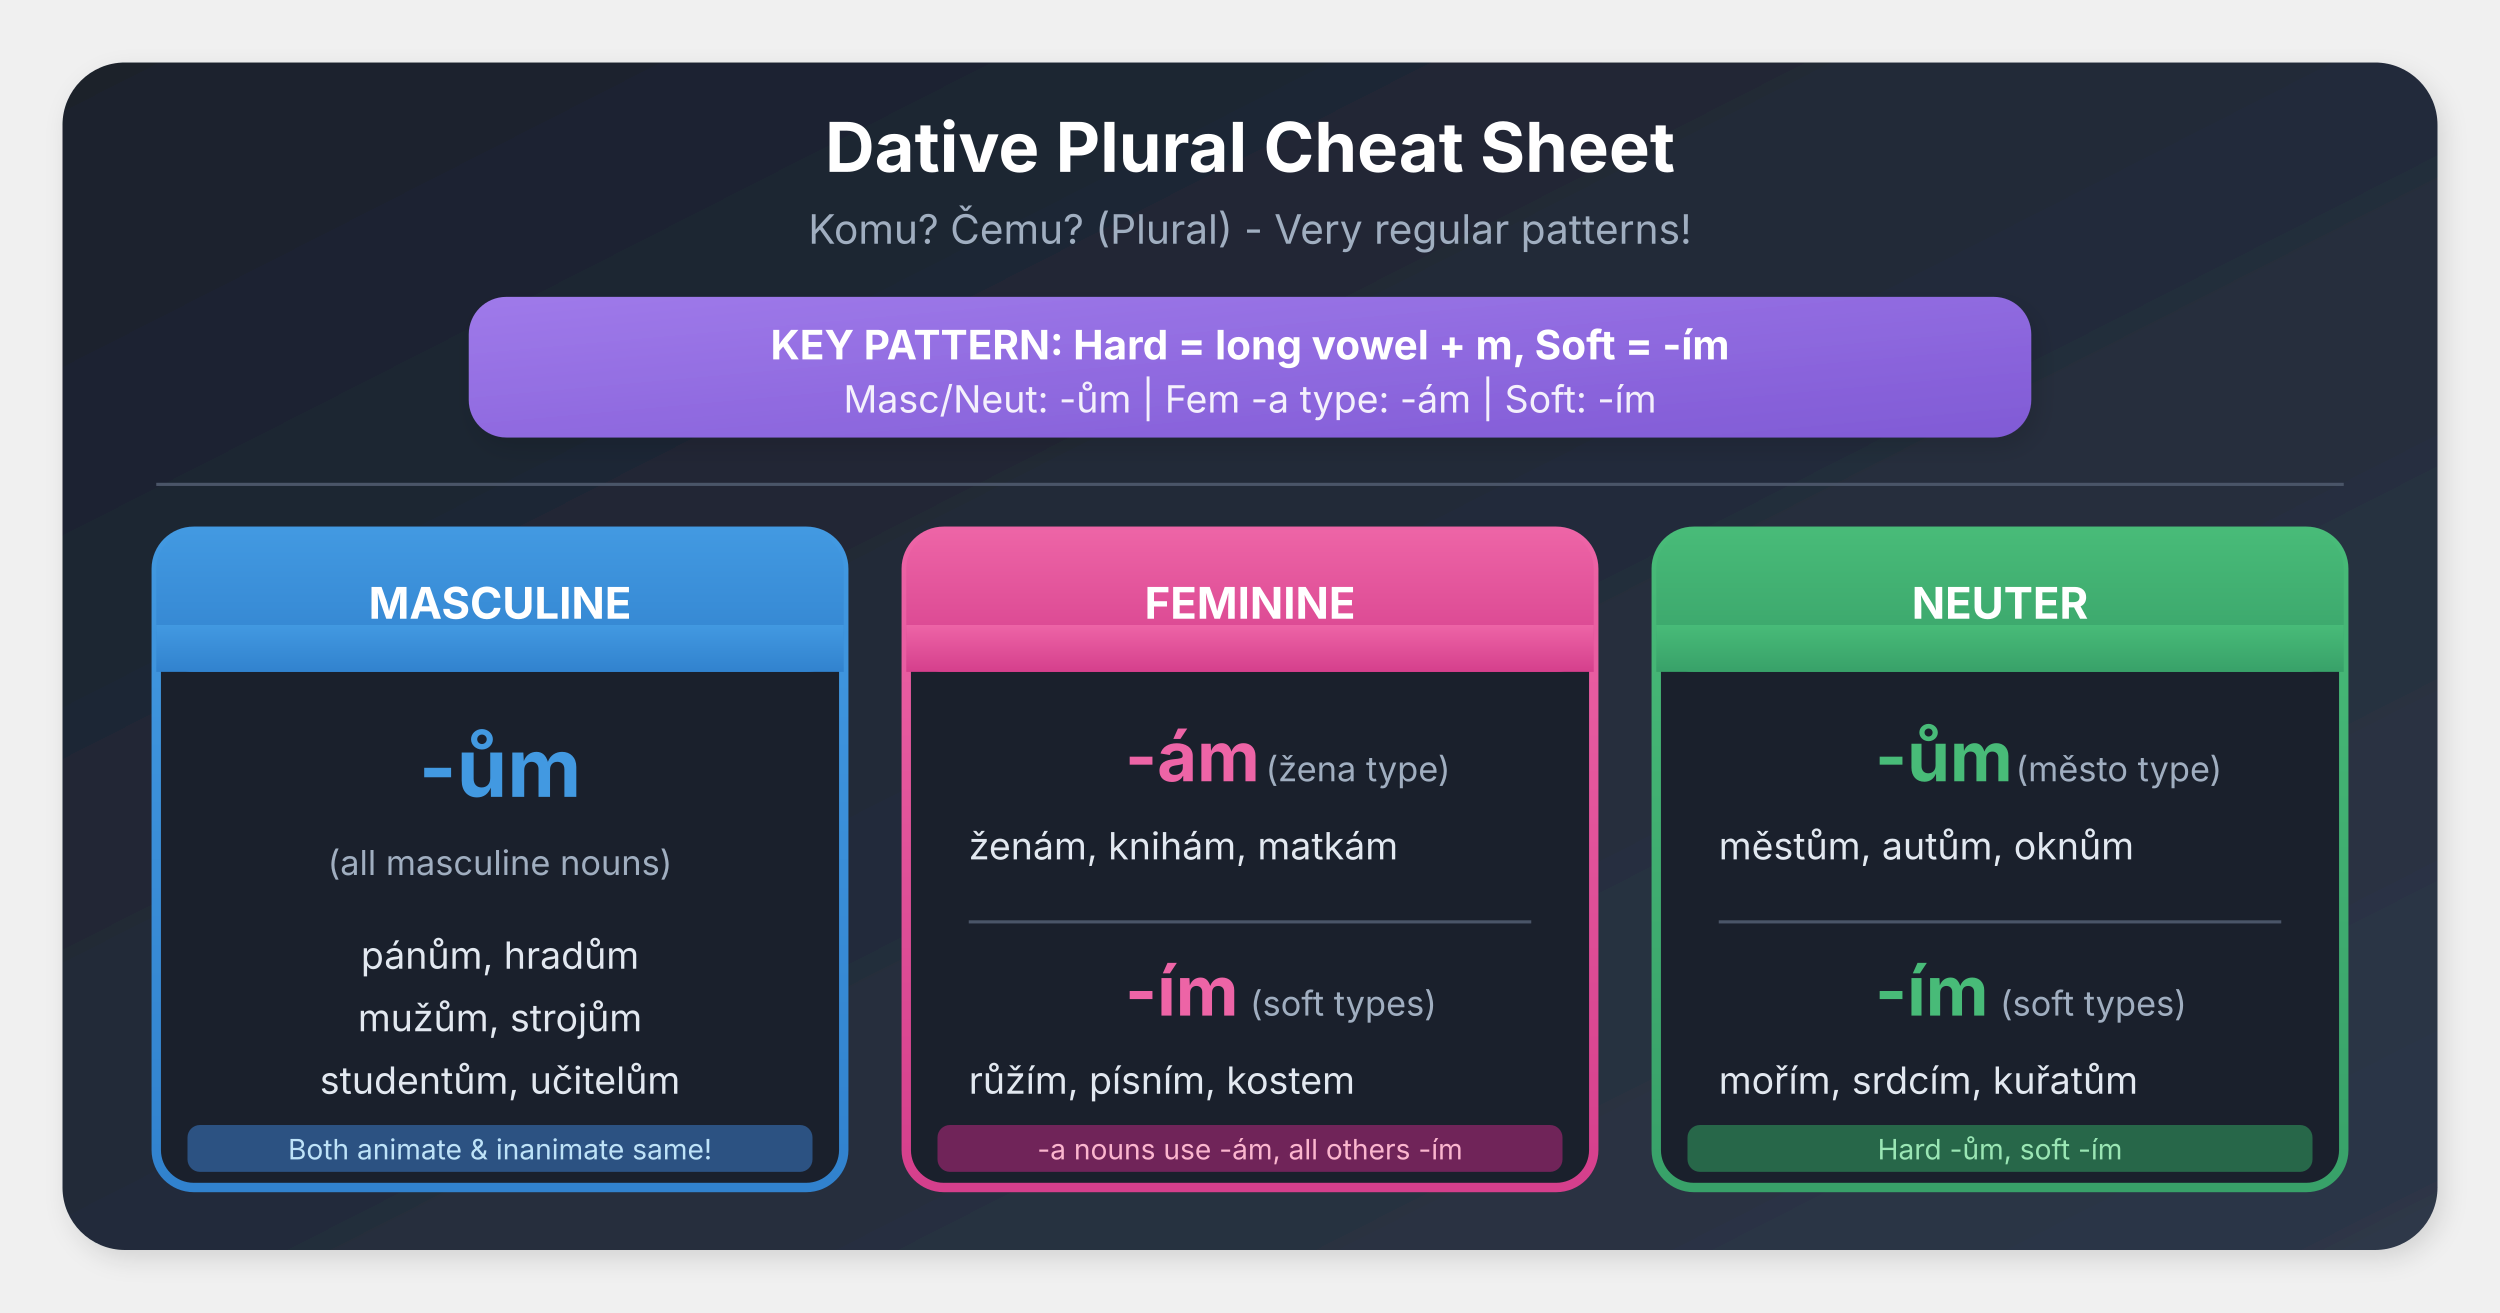
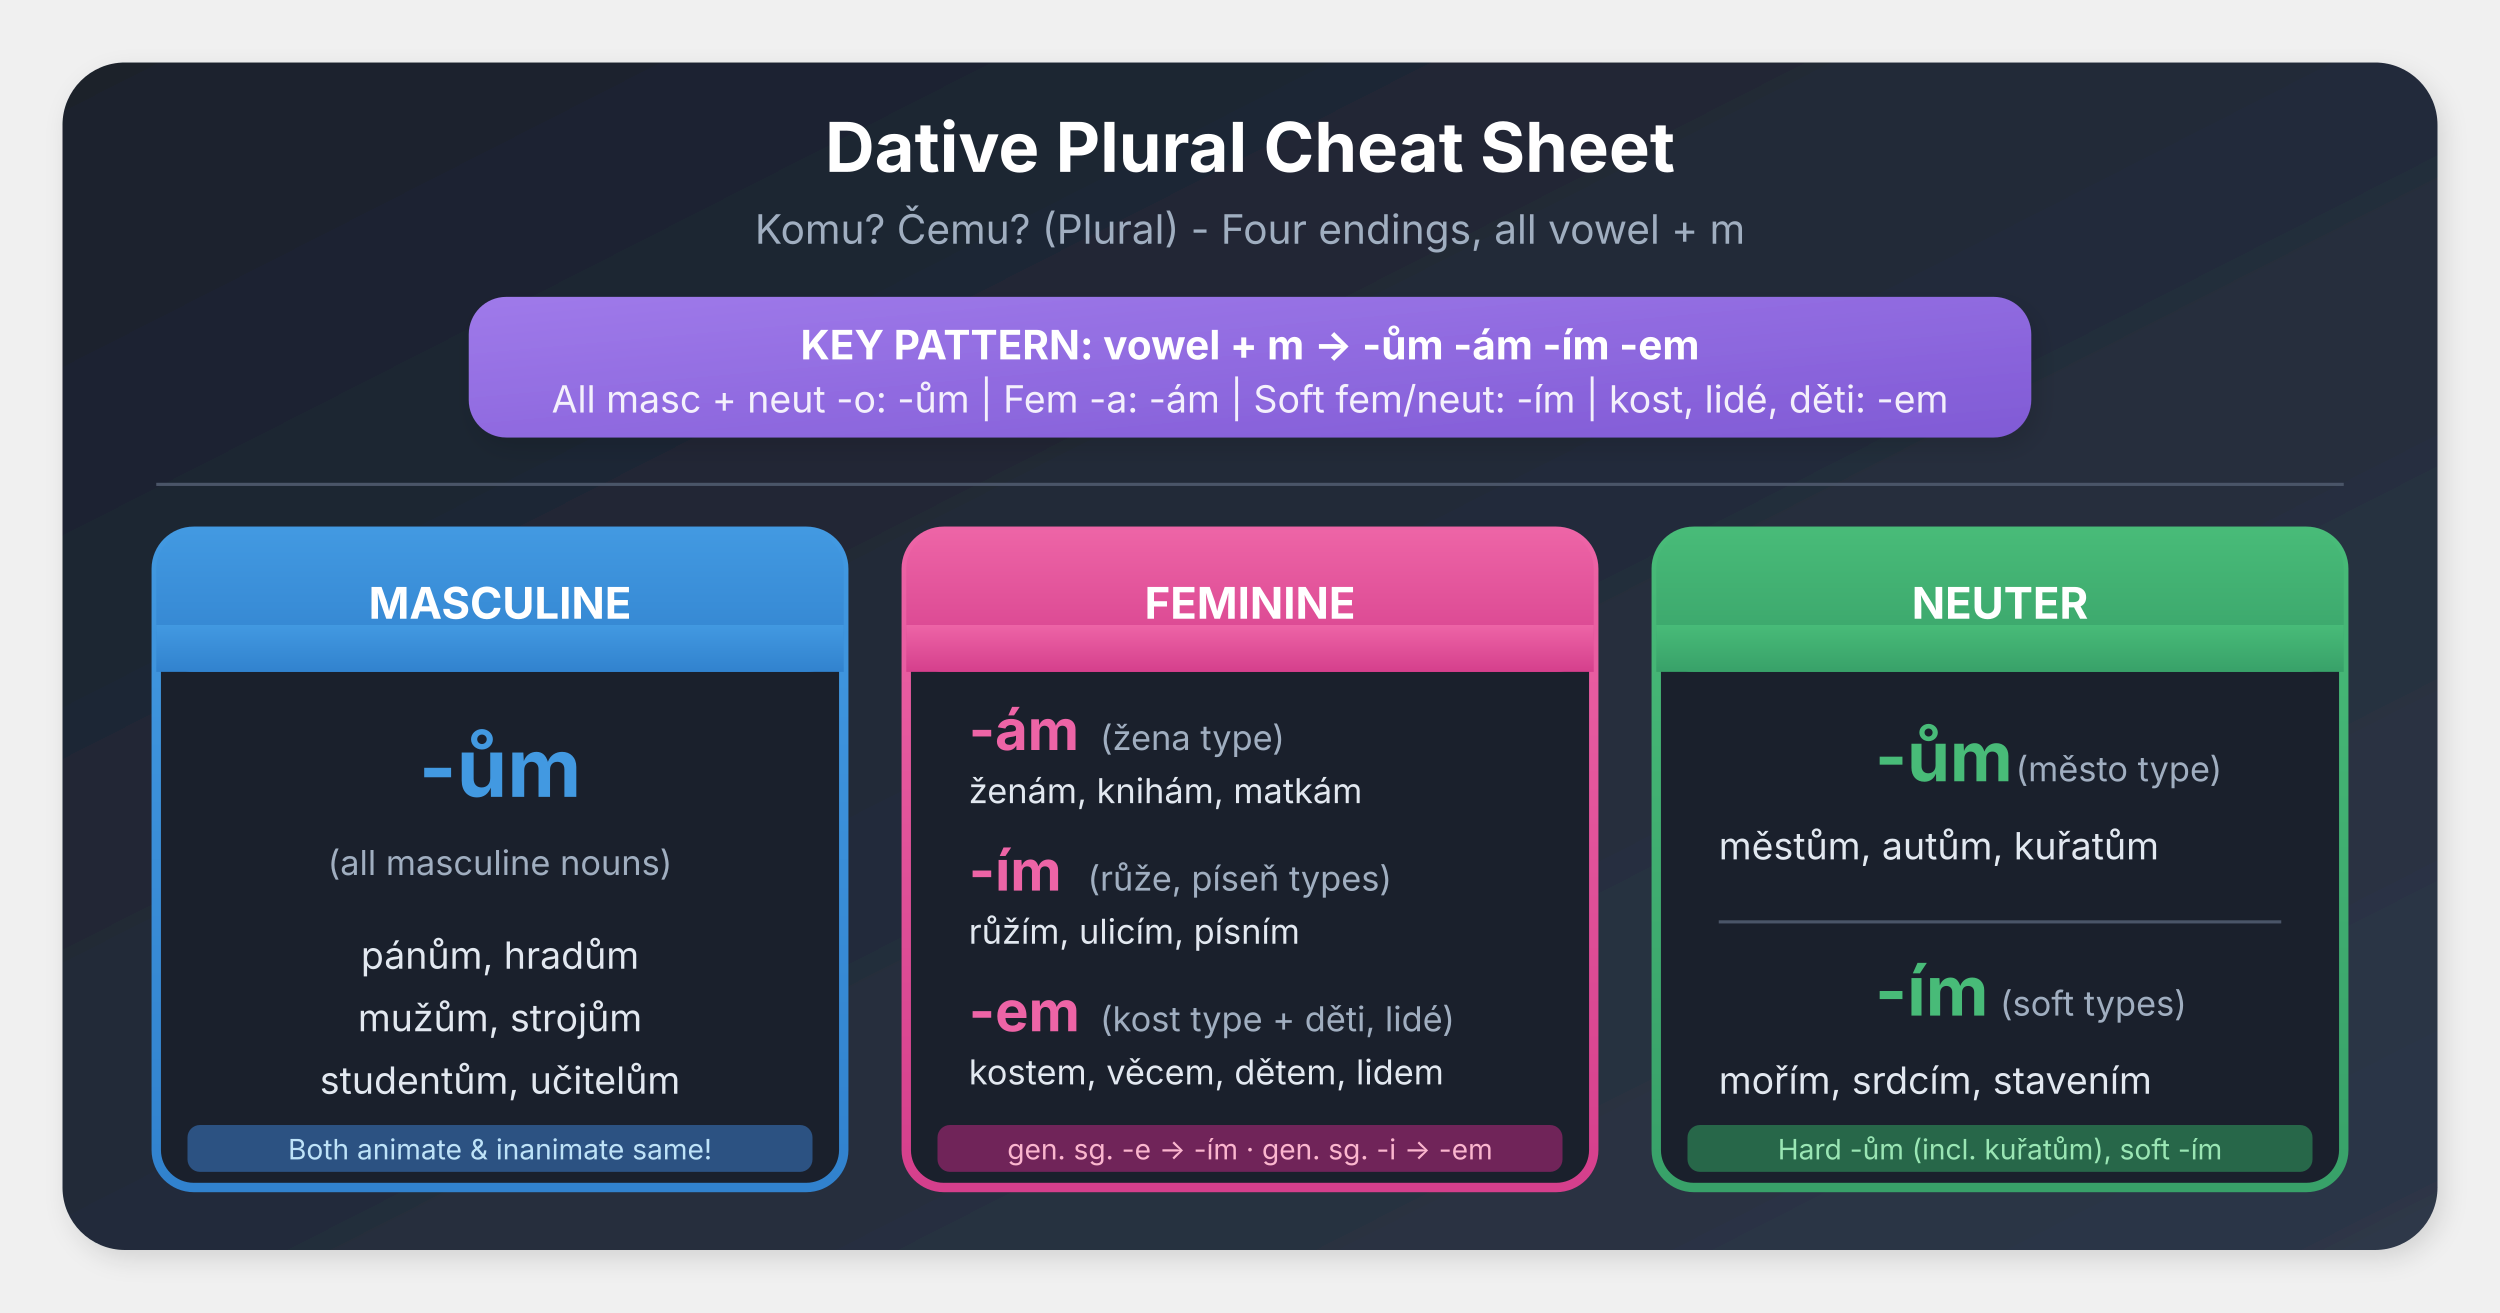
<svg xmlns="http://www.w3.org/2000/svg" viewBox="0 0 800 420" font-family="system-ui, -apple-system, sans-serif">
  <defs>
    <filter id="shadow" x="-20%" y="-20%" width="140%" height="140%">
      <feDropShadow dx="2" dy="3" stdDeviation="4" flood-opacity="0.12" />
    </filter>
    <linearGradient id="cardBg" x1="0%" y1="0%" x2="100%" y2="100%">
      <stop offset="0%" style="stop-color:#1a202c" />
      <stop offset="100%" style="stop-color:#2d3748" />
    </linearGradient>
    <linearGradient id="mascGrad" x1="0%" y1="0%" x2="0%" y2="100%">
      <stop offset="0%" style="stop-color:#4299e1" />
      <stop offset="100%" style="stop-color:#3182ce" />
    </linearGradient>
    <linearGradient id="femGrad" x1="0%" y1="0%" x2="0%" y2="100%">
      <stop offset="0%" style="stop-color:#ed64a6" />
      <stop offset="100%" style="stop-color:#d53f8c" />
    </linearGradient>
    <linearGradient id="neutGrad" x1="0%" y1="0%" x2="0%" y2="100%">
      <stop offset="0%" style="stop-color:#48bb78" />
      <stop offset="100%" style="stop-color:#38a169" />
    </linearGradient>
    <linearGradient id="ruleGrad" x1="0%" y1="0%" x2="100%" y2="100%">
      <stop offset="0%" style="stop-color:#9f7aea" />
      <stop offset="100%" style="stop-color:#805ad5" />
    </linearGradient>
  </defs>
  <rect x="20" y="20" width="760" height="380" rx="20" fill="url(#cardBg)" filter="url(#shadow)" />
  <text x="400" y="55" text-anchor="middle" font-size="22" font-weight="bold" fill="white">Dative Plural Cheat Sheet</text>
-   <text x="400" y="78" text-anchor="middle" font-size="13" fill="#a0aec0">Komu? Čemu? (Plural) - Very regular patterns!</text>
+   <text x="400" y="78" text-anchor="middle" font-size="13" fill="#a0aec0">Komu? Čemu? (Plural) - Four endings, all vowel + m</text>
  <rect x="150" y="95" width="500" height="45" rx="12" fill="url(#ruleGrad)" filter="url(#shadow)" />
-   <text x="400" y="115" text-anchor="middle" font-size="13" font-weight="bold" fill="white">KEY PATTERN: Hard = long vowel + m, Soft = -ím</text>
-   <text x="400" y="132" text-anchor="middle" font-size="12" fill="rgba(255,255,255,0.9)">Masc/Neut: -ům | Fem -a type: -ám | Soft: -ím</text>
+   <text x="400" y="115" text-anchor="middle" font-size="13" font-weight="bold" fill="white">KEY PATTERN: vowel + m  →  -ům  -ám  -ím  -em</text>
+   <text x="400" y="132" text-anchor="middle" font-size="12" fill="rgba(255,255,255,0.9)">All masc + neut -o: -ům | Fem -a: -ám | Soft fem/neut: -ím | kost, lidé, děti: -em</text>
  <line x1="50" y1="155" x2="750" y2="155" stroke="#4a5568" stroke-width="1" />
  <rect x="50" y="170" width="220" height="210" rx="12" fill="#1a202c" stroke="url(#mascGrad)" stroke-width="3" />
  <rect x="50" y="170" width="220" height="45" rx="12" fill="url(#mascGrad)" />
  <rect x="50" y="200" width="220" height="15" fill="url(#mascGrad)" />
  <text x="160" y="198" text-anchor="middle" font-size="14" font-weight="bold" fill="white">MASCULINE</text>
  <text x="160" y="255" text-anchor="middle" font-size="26" font-weight="bold" fill="#4299e1">-ům</text>
  <text x="160" y="280" text-anchor="middle" font-size="11" fill="#a0aec0">(all masculine nouns)</text>
  <text x="160" y="310" text-anchor="middle" font-size="12" fill="#e2e8f0">pánům, hradům</text>
  <text x="160" y="330" text-anchor="middle" font-size="12" fill="#e2e8f0">mužům, strojům</text>
  <text x="160" y="350" text-anchor="middle" font-size="12" fill="#e2e8f0">studentům, učitelům</text>
  <rect x="60" y="360" width="200" height="15" rx="4" fill="#2c5282" />
  <text x="160" y="371" text-anchor="middle" font-size="9" fill="#bee3f8">Both animate &amp; inanimate same!</text>
  <rect x="290" y="170" width="220" height="210" rx="12" fill="#1a202c" stroke="url(#femGrad)" stroke-width="3" />
  <rect x="290" y="170" width="220" height="45" rx="12" fill="url(#femGrad)" />
  <rect x="290" y="200" width="220" height="15" fill="url(#femGrad)" />
  <text x="400" y="198" text-anchor="middle" font-size="14" font-weight="bold" fill="white">FEMININE</text>
-   <text x="360" y="250" font-size="22" font-weight="bold" fill="#ed64a6">-ám</text>
-   <text x="405" y="250" font-size="11" fill="#a0aec0">(žena type)</text>
-   <text x="310" y="275" font-size="12" fill="#e2e8f0">ženám, knihám, matkám</text>
-   <line x1="310" y1="295" x2="490" y2="295" stroke="#4a5568" stroke-width="1" />
-   <text x="360" y="325" font-size="22" font-weight="bold" fill="#ed64a6">-ím</text>
-   <text x="400" y="325" font-size="11" fill="#a0aec0">(soft types)</text>
-   <text x="310" y="350" font-size="12" fill="#e2e8f0">růžím, písním, kostem</text>
+   <text x="310" y="240" font-size="18" font-weight="bold" fill="#ed64a6">-ám</text>
+   <text x="352" y="240" font-size="11" fill="#a0aec0">(žena type)</text>
+   <text x="310" y="257" font-size="11" fill="#e2e8f0">ženám, knihám, matkám</text>
+   <text x="310" y="285" font-size="18" font-weight="bold" fill="#ed64a6">-ím</text>
+   <text x="348" y="285" font-size="11" fill="#a0aec0">(růže, píseň types)</text>
+   <text x="310" y="302" font-size="11" fill="#e2e8f0">růžím, ulicím, písním</text>
+   <text x="310" y="330" font-size="18" font-weight="bold" fill="#ed64a6">-em</text>
+   <text x="352" y="330" font-size="11" fill="#a0aec0">(kost type + děti, lidé)</text>
+   <text x="310" y="347" font-size="11" fill="#e2e8f0">kostem, věcem, dětem, lidem</text>
  <rect x="300" y="360" width="200" height="15" rx="4" fill="#702459" />
-   <text x="400" y="371" text-anchor="middle" font-size="9" fill="#fbb6ce">-a nouns use -ám, all others -ím</text>
+   <text x="400" y="371" text-anchor="middle" font-size="9" fill="#fbb6ce">gen. sg. -e → -ím · gen. sg. -i → -em</text>
  <rect x="530" y="170" width="220" height="210" rx="12" fill="#1a202c" stroke="url(#neutGrad)" stroke-width="3" />
  <rect x="530" y="170" width="220" height="45" rx="12" fill="url(#neutGrad)" />
  <rect x="530" y="200" width="220" height="15" fill="url(#neutGrad)" />
  <text x="640" y="198" text-anchor="middle" font-size="14" font-weight="bold" fill="white">NEUTER</text>
  <text x="600" y="250" font-size="22" font-weight="bold" fill="#48bb78">-ům</text>
  <text x="645" y="250" font-size="11" fill="#a0aec0">(město type)</text>
-   <text x="550" y="275" font-size="12" fill="#e2e8f0">městům, autům, oknům</text>
+   <text x="550" y="275" font-size="12" fill="#e2e8f0">městům, autům, kuřatům</text>
  <line x1="550" y1="295" x2="730" y2="295" stroke="#4a5568" stroke-width="1" />
  <text x="600" y="325" font-size="22" font-weight="bold" fill="#48bb78">-ím</text>
  <text x="640" y="325" font-size="11" fill="#a0aec0">(soft types)</text>
-   <text x="550" y="350" font-size="12" fill="#e2e8f0">mořím, srdcím, kuřatům</text>
+   <text x="550" y="350" font-size="12" fill="#e2e8f0">mořím, srdcím, stavením</text>
  <rect x="540" y="360" width="200" height="15" rx="4" fill="#276749" />
-   <text x="640" y="371" text-anchor="middle" font-size="9" fill="#9ae6b4">Hard -ům, soft -ím</text>
+   <text x="640" y="371" text-anchor="middle" font-size="9" fill="#9ae6b4">Hard -ům (incl. kuřatům), soft -ím</text>
</svg>
